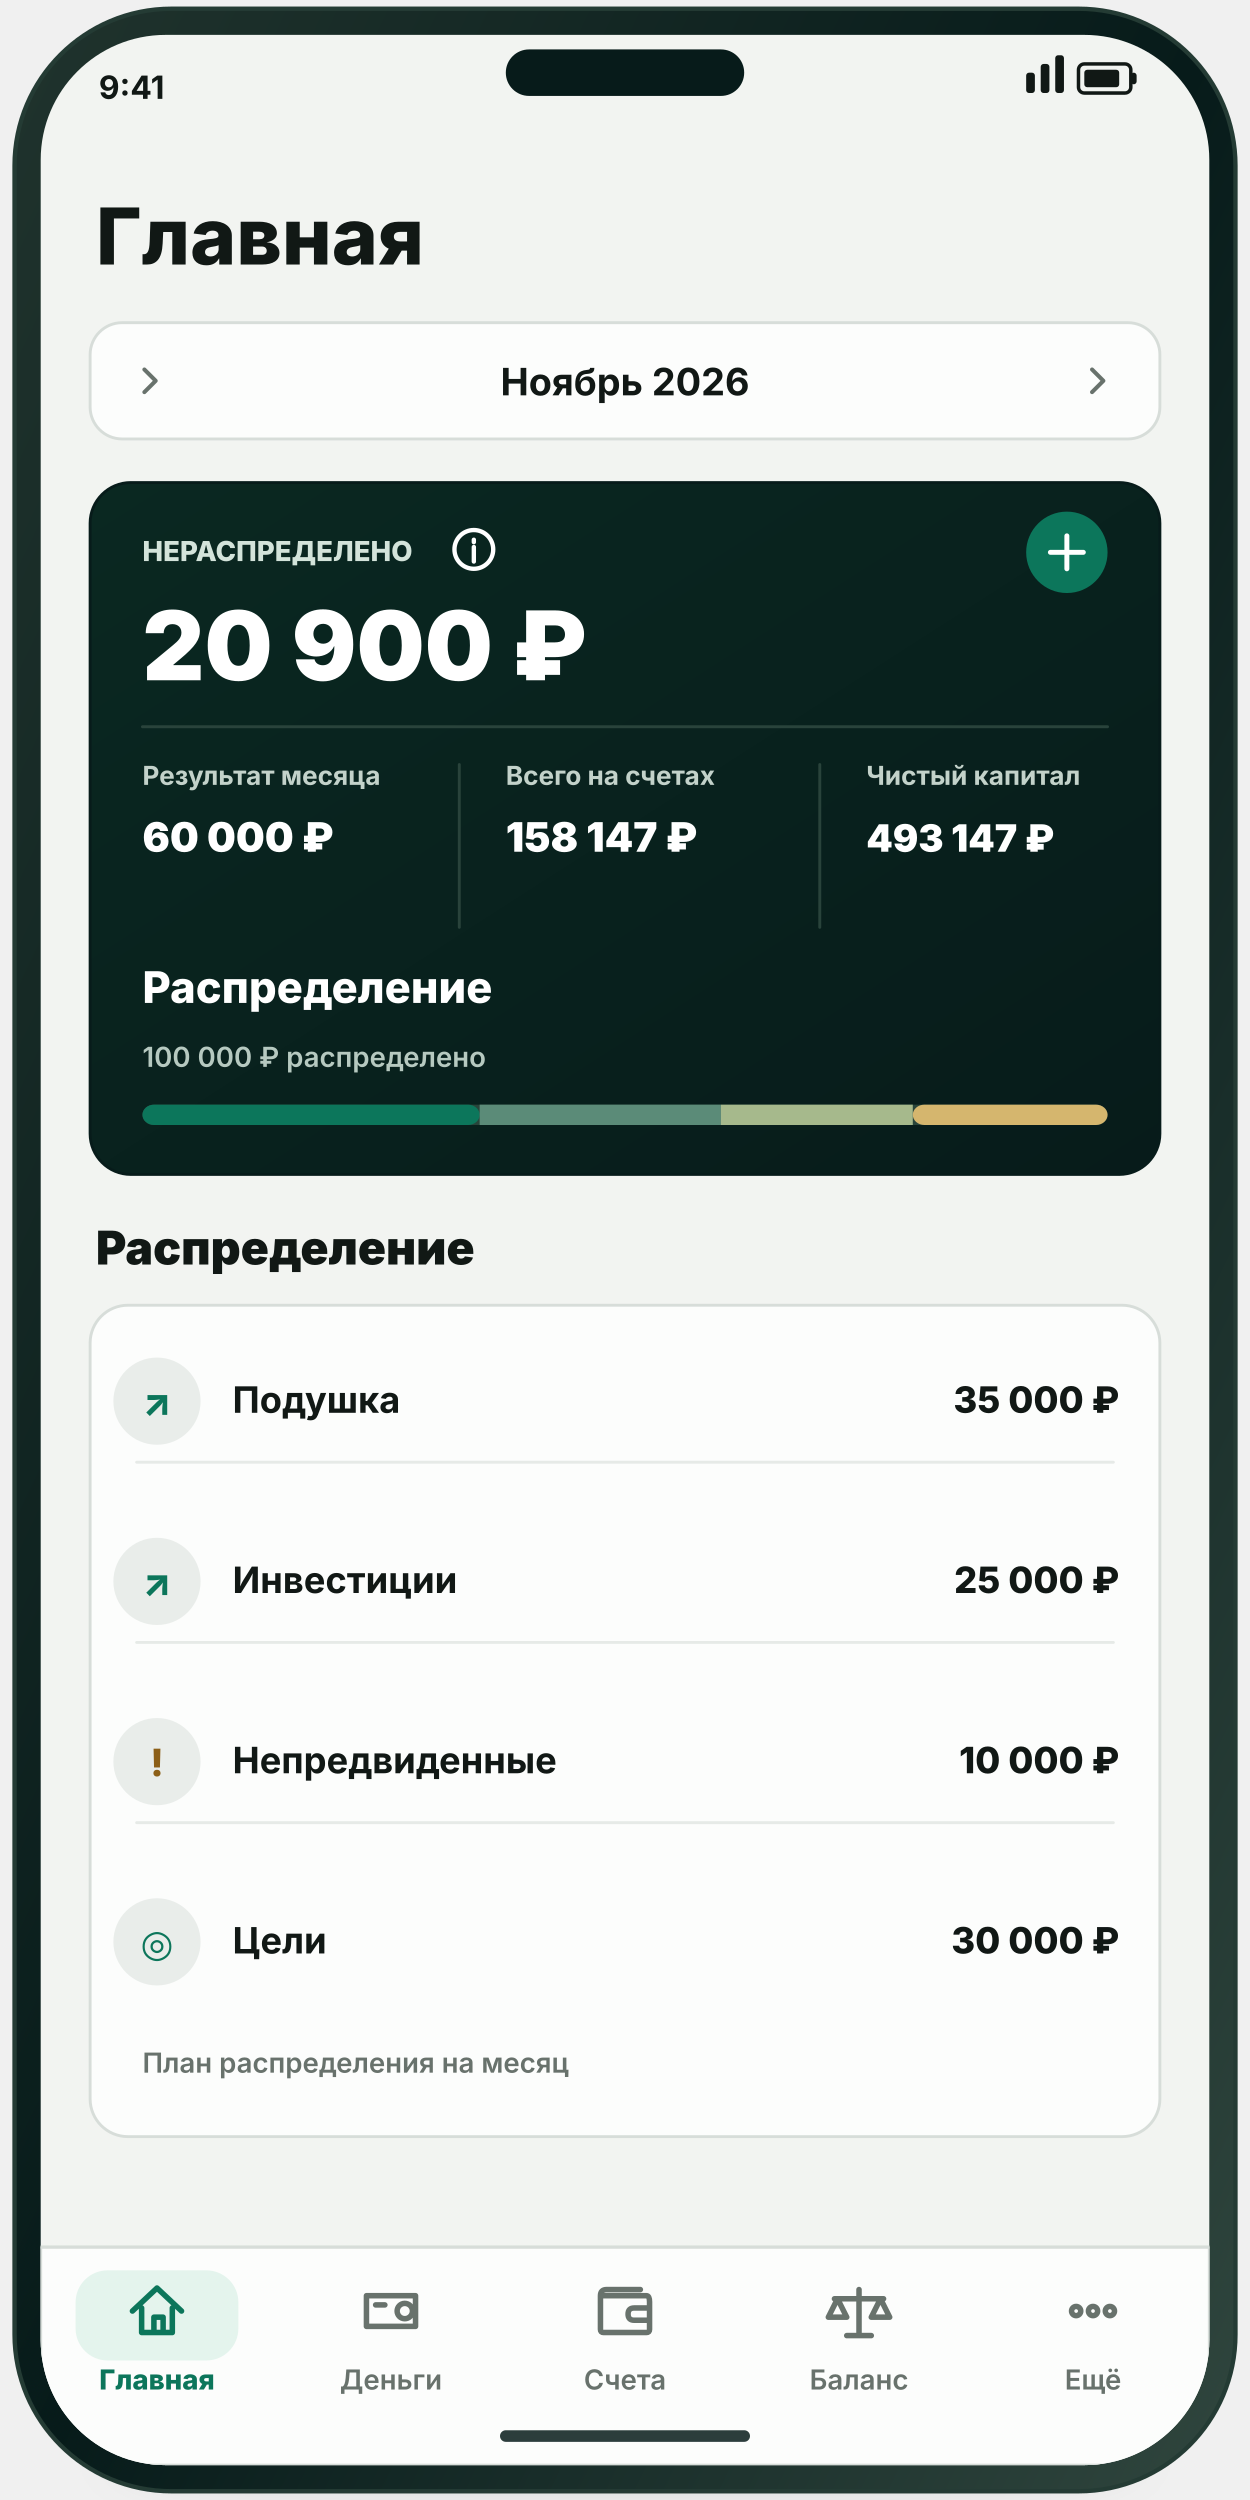
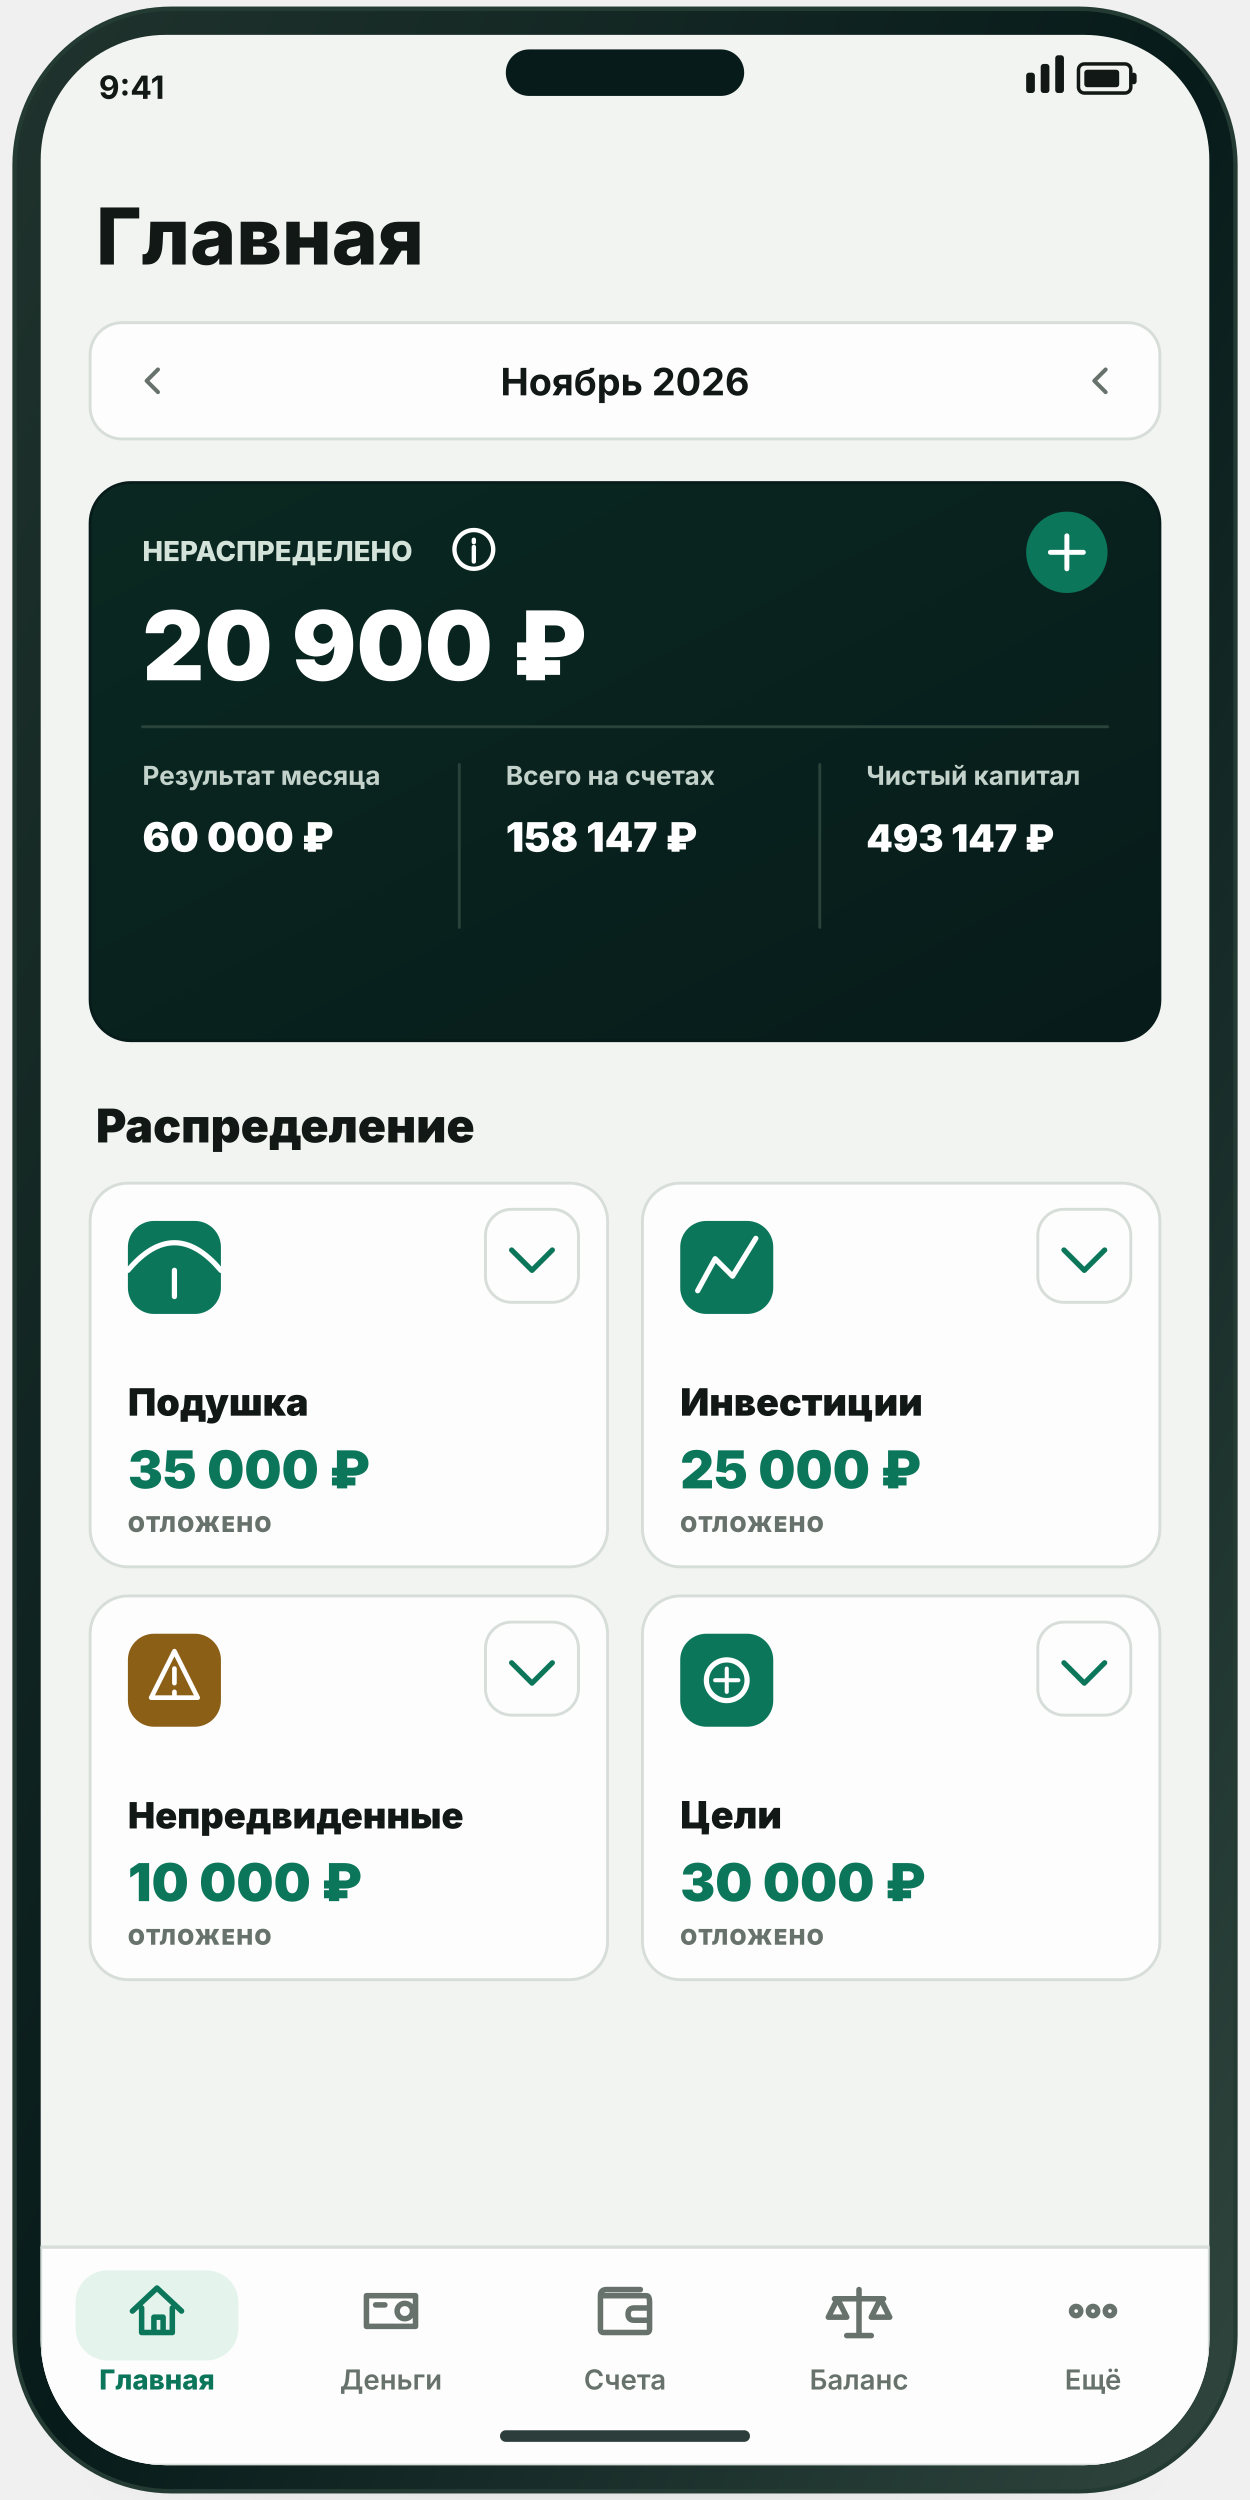
<svg xmlns="http://www.w3.org/2000/svg" width="820" height="1640" viewBox="0 0 430 860" role="img" aria-label="Экран приложения Kapital">
  <defs>
    <linearGradient id="frame" x1="0" y1="0" x2="1" y2="1">
      <stop offset="0" stop-color="#20332D" />
      <stop offset=".5" stop-color="#071B1A" />
      <stop offset="1" stop-color="#30463E" />
    </linearGradient>
    <linearGradient id="hero" x1="0" y1="0" x2="1" y2="1">
      <stop offset="0" stop-color="#0A2821" />
      <stop offset="1" stop-color="#071B1A" />
    </linearGradient>
    <filter id="shadow" x="-30%" y="-20%" width="160%" height="150%">
      <feGaussianBlur stdDeviation="9" />
    </filter>
    <clipPath id="screenClip">
      <rect x="14" y="12" width="402" height="836" rx="43" />
    </clipPath>
  </defs>
  <ellipse cx="215" cy="842" rx="175" ry="12" fill="#071B1A" opacity=".18" filter="url(#shadow)" />
  <rect x="5" y="3" width="420" height="854" rx="54" fill="url(#frame)" stroke="#243B34" stroke-width="1.5" />
  <g clip-path="url(#screenClip)">
    <rect x="14" y="12" width="402" height="836" rx="43" fill="#F2F4F1" stroke="none" stroke-width="1" />
    <text x="34" y="34" font-family="Inter,Arial,sans-serif" font-size="11" font-weight="750" fill="#111815" text-anchor="start">9:41</text>
    <g fill="#111815">
      <rect x="353" y="25" width="3" height="7" rx="1" />
      <rect x="358" y="22" width="3" height="10" rx="1" />
      <rect x="363" y="19" width="3" height="13" rx="1" />
      <rect x="371" y="22" width="18" height="10" rx="2" fill="none" stroke="#111815" stroke-width="1.2" />
      <rect x="389" y="25" width="2" height="4" rx="1" />
      <rect x="373" y="24" width="12" height="6" rx="1" />
    </g>
    <rect x="174" y="17" width="82" height="16" rx="8" fill="#071B1A" stroke="none" stroke-width="1" />
    <text x="33" y="91" font-family="Inter,Arial,sans-serif" font-size="27" font-weight="800" fill="#111815" text-anchor="start">Главная</text>
    <rect x="31" y="111" width="368" height="40" rx="11" fill="#FCFDFC" stroke="#D7DDD9" stroke-width="1" />
    <g transform="translate(52 131) scale(0.7777778)" fill="none" stroke="#68726C" stroke-width="1.8" stroke-linecap="round" stroke-linejoin="round">
-       <path d="M-3 -5 L2 0 L-3 5" />
+       <path d="M-3 -5 L2 0 L-3 5" transform="scale(-1 1)" />
    </g>
    <text x="215" y="136" font-family="Inter,Arial,sans-serif" font-size="13" font-weight="750" fill="#111815" text-anchor="middle">Ноябрь 2026</text>
    <g transform="translate(378 131) scale(0.7777778)" fill="none" stroke="#68726C" stroke-width="1.8" stroke-linecap="round" stroke-linejoin="round">
-       <path d="M-3 -5 L2 0 L-3 5" />
+       <path d="M-3 -5 L2 0 L-3 5" transform="scale(-1 1)" />
    </g>
-     <rect x="31" y="166" width="368" height="238" rx="14" fill="url(#hero)" stroke="#071B1A" stroke-width="1" />
+     <rect x="31" y="166" width="368" height="192" rx="14" fill="url(#hero)" stroke="#071B1A" stroke-width="1" />
    <text x="49" y="193" font-family="Inter,Arial,sans-serif" font-size="9.5" font-weight="800" fill="#D3E3DA" text-anchor="start">НЕРАСПРЕДЕЛЕНО</text>
    <g transform="translate(163 189) scale(0.8333333)" fill="none" stroke="#FFFFFF" stroke-width="1.8" stroke-linecap="round" stroke-linejoin="round">
      <path d="M0 -8 A8 8 0 1 0 0 8 A8 8 0 1 0 0 -8 M0 -1 V5 M0 -4 V-3" />
    </g>
    <text x="49" y="234" font-family="Inter,Arial,sans-serif" font-size="33" font-weight="850" fill="#FFFFFF" text-anchor="start">20 900 ₽</text>
    <circle cx="367" cy="190" r="14" fill="#0C765B" stroke="none" stroke-width="1" />
    <g transform="translate(367 190) scale(0.9444444)" fill="none" stroke="#FFFFFF" stroke-width="1.8" stroke-linecap="round" stroke-linejoin="round">
      <path d="M0 -6 V6 M-6 0 H6" />
    </g>
    <path d="M49 250 L381 250" fill="none" stroke="#29433B" stroke-width="1" stroke-linecap="round" />
    <text x="49" y="270" font-family="Inter,Arial,sans-serif" font-size="9" font-weight="700" fill="#C3D2CA" text-anchor="start">Результат месяца</text>
    <text x="49" y="293" font-family="Inter,Arial,sans-serif" font-size="14" font-weight="850" fill="#FFFFFF" text-anchor="start">60 000 ₽</text>
    <path d="M158 263 L158 319" fill="none" stroke="#29433B" stroke-width="1" stroke-linecap="round" />
    <text x="174" y="270" font-family="Inter,Arial,sans-serif" font-size="9" font-weight="700" fill="#C3D2CA" text-anchor="start">Всего на счетах</text>
    <text x="174" y="293" font-family="Inter,Arial,sans-serif" font-size="14" font-weight="850" fill="#FFFFFF" text-anchor="start">158 147 ₽</text>
    <path d="M282 263 L282 319" fill="none" stroke="#29433B" stroke-width="1" stroke-linecap="round" />
    <text x="298" y="270" font-family="Inter,Arial,sans-serif" font-size="9" font-weight="700" fill="#C3D2CA" text-anchor="start">Чистый капитал</text>
    <text x="298" y="293" font-family="Inter,Arial,sans-serif" font-size="13" font-weight="850" fill="#FFFFFF" text-anchor="start">493 147 ₽</text>
-     <text x="49" y="345" font-family="Inter,Arial,sans-serif" font-size="15" font-weight="800" fill="#FFFFFF" text-anchor="start">Распределение</text>
-     <text x="49" y="367" font-family="Inter,Arial,sans-serif" font-size="9.5" font-weight="600" fill="#B6C9C0" text-anchor="start">100 000 ₽ распределено</text>
-     <rect x="49" y="380" width="332" height="7" rx="4" fill="#28443A" stroke="none" stroke-width="1" />
-     <rect x="49" y="380" width="116" height="7" rx="4" fill="#0C765B" stroke="none" stroke-width="1" />
-     <rect x="165" y="380" width="83" height="7" rx="0" fill="#5B8B78" stroke="none" stroke-width="1" />
-     <rect x="248" y="380" width="66" height="7" rx="0" fill="#A6B98C" stroke="none" stroke-width="1" />
-     <rect x="314" y="380" width="67" height="7" rx="4" fill="#D5B66E" stroke="none" stroke-width="1" />
-     <text x="33" y="435" font-family="Inter,Arial,sans-serif" font-size="16" font-weight="850" fill="#111815" text-anchor="start">Распределение</text>
-     <rect x="31" y="449" width="368" height="286" rx="13" fill="#FCFDFC" stroke="#D7DDD9" stroke-width="1" />
-     <circle cx="54" cy="482" r="15" fill="#E9EDEA" stroke="none" stroke-width="1" />
-     <text x="54" y="487" font-family="Inter,Arial,sans-serif" font-size="13" font-weight="800" fill="#0C765B" text-anchor="middle">↗</text>
-     <text x="80" y="486" font-family="Inter,Arial,sans-serif" font-size="12.5" font-weight="750" fill="#111815" text-anchor="start">Подушка</text>
-     <text x="385" y="486" font-family="Inter,Arial,sans-serif" font-size="12.5" font-weight="800" fill="#111815" text-anchor="end">35 000 ₽</text>
-     <path d="M47 503 L383 503" fill="none" stroke="#E6EAE7" stroke-width="1" stroke-linecap="round" />
-     <circle cx="54" cy="544" r="15" fill="#E9EDEA" stroke="none" stroke-width="1" />
-     <text x="54" y="549" font-family="Inter,Arial,sans-serif" font-size="13" font-weight="800" fill="#0C765B" text-anchor="middle">↗</text>
-     <text x="80" y="548" font-family="Inter,Arial,sans-serif" font-size="12.5" font-weight="750" fill="#111815" text-anchor="start">Инвестиции</text>
-     <text x="385" y="548" font-family="Inter,Arial,sans-serif" font-size="12.5" font-weight="800" fill="#111815" text-anchor="end">25 000 ₽</text>
-     <path d="M47 565 L383 565" fill="none" stroke="#E6EAE7" stroke-width="1" stroke-linecap="round" />
-     <circle cx="54" cy="606" r="15" fill="#E9EDEA" stroke="none" stroke-width="1" />
-     <text x="54" y="611" font-family="Inter,Arial,sans-serif" font-size="13" font-weight="800" fill="#8C5F17" text-anchor="middle">!</text>
-     <text x="80" y="610" font-family="Inter,Arial,sans-serif" font-size="12.5" font-weight="750" fill="#111815" text-anchor="start">Непредвиденные</text>
-     <text x="385" y="610" font-family="Inter,Arial,sans-serif" font-size="12.5" font-weight="800" fill="#111815" text-anchor="end">10 000 ₽</text>
-     <path d="M47 627 L383 627" fill="none" stroke="#E6EAE7" stroke-width="1" stroke-linecap="round" />
-     <circle cx="54" cy="668" r="15" fill="#E9EDEA" stroke="none" stroke-width="1" />
-     <text x="54" y="673" font-family="Inter,Arial,sans-serif" font-size="13" font-weight="800" fill="#0C765B" text-anchor="middle">◎</text>
-     <text x="80" y="672" font-family="Inter,Arial,sans-serif" font-size="12.5" font-weight="750" fill="#111815" text-anchor="start">Цели</text>
-     <text x="385" y="672" font-family="Inter,Arial,sans-serif" font-size="12.5" font-weight="800" fill="#111815" text-anchor="end">30 000 ₽</text>
-     <text x="49" y="713" font-family="Inter,Arial,sans-serif" font-size="9.5" font-weight="600" fill="#68726C" text-anchor="start">План распределения на месяц</text>
+     <text x="33" y="393" font-family="Inter,Arial,sans-serif" font-size="16" font-weight="850" fill="#111815" text-anchor="start">Распределение</text>
+     <rect x="31" y="407" width="178" height="132" rx="13" fill="#FCFDFC" stroke="#D7DDD9" stroke-width="1" />
+     <rect x="44" y="420" width="32" height="32" rx="9" fill="#0C765B" />
+     <path d="M44 437 Q60 418 76 437 M60 437 V446" fill="none" stroke="#FFFFFF" stroke-width="1.8" stroke-linecap="round" />
+     <rect x="167" y="416" width="32" height="32" rx="9" fill="#FCFDFC" stroke="#D7DDD9" />
+     <path d="M176 430 L183 437 L190 430" fill="none" stroke="#0C765B" stroke-width="1.8" stroke-linecap="round" stroke-linejoin="round" />
+     <text x="44" y="487" font-family="Inter,Arial,sans-serif" font-size="13" font-weight="900" fill="#111815">Подушка</text>
+     <text x="44" y="512" font-family="Inter,Arial,sans-serif" font-size="18" font-weight="900" fill="#0C765B">35 000 ₽</text>
+     <text x="44" y="527" font-family="Inter,Arial,sans-serif" font-size="7.5" font-weight="900" letter-spacing=".55" fill="#68726C">ОТЛОЖЕНО</text>
+     <rect x="221" y="407" width="178" height="132" rx="13" fill="#FCFDFC" stroke="#D7DDD9" stroke-width="1" />
+     <rect x="234" y="420" width="32" height="32" rx="9" fill="#0C765B" />
+     <path d="M240 444 L246 433 L252 439 L260 426" fill="none" stroke="#FFFFFF" stroke-width="1.8" stroke-linecap="round" stroke-linejoin="round" />
+     <rect x="357" y="416" width="32" height="32" rx="9" fill="#FCFDFC" stroke="#D7DDD9" />
+     <path d="M366 430 L373 437 L380 430" fill="none" stroke="#0C765B" stroke-width="1.8" stroke-linecap="round" stroke-linejoin="round" />
+     <text x="234" y="487" font-family="Inter,Arial,sans-serif" font-size="13" font-weight="900" fill="#111815">Инвестиции</text>
+     <text x="234" y="512" font-family="Inter,Arial,sans-serif" font-size="18" font-weight="900" fill="#0C765B">25 000 ₽</text>
+     <text x="234" y="527" font-family="Inter,Arial,sans-serif" font-size="7.5" font-weight="900" letter-spacing=".55" fill="#68726C">ОТЛОЖЕНО</text>
+     <rect x="31" y="549" width="178" height="132" rx="13" fill="#FCFDFC" stroke="#D7DDD9" stroke-width="1" />
+     <rect x="44" y="562" width="32" height="32" rx="9" fill="#8C5F17" />
+     <path d="M60 568 L68 584 H52 Z M60 574 V579 M60 582 V583" fill="none" stroke="#FFFFFF" stroke-width="1.6" stroke-linecap="round" stroke-linejoin="round" />
+     <rect x="167" y="558" width="32" height="32" rx="9" fill="#FCFDFC" stroke="#D7DDD9" />
+     <path d="M176 572 L183 579 L190 572" fill="none" stroke="#0C765B" stroke-width="1.8" stroke-linecap="round" stroke-linejoin="round" />
+     <text x="44" y="629" font-family="Inter,Arial,sans-serif" font-size="12.5" font-weight="900" fill="#111815">Непредвиденные</text>
+     <text x="44" y="654" font-family="Inter,Arial,sans-serif" font-size="18" font-weight="900" fill="#0C765B">10 000 ₽</text>
+     <text x="44" y="669" font-family="Inter,Arial,sans-serif" font-size="7.5" font-weight="900" letter-spacing=".55" fill="#68726C">ОТЛОЖЕНО</text>
+     <rect x="221" y="549" width="178" height="132" rx="13" fill="#FCFDFC" stroke="#D7DDD9" stroke-width="1" />
+     <rect x="234" y="562" width="32" height="32" rx="9" fill="#0C765B" />
+     <circle cx="250" cy="578" r="7" fill="none" stroke="#FFFFFF" stroke-width="1.8" />
+     <path d="M250 574 V582 M246 578 H254" stroke="#FFFFFF" stroke-width="1.4" stroke-linecap="round" />
+     <rect x="357" y="558" width="32" height="32" rx="9" fill="#FCFDFC" stroke="#D7DDD9" />
+     <path d="M366 572 L373 579 L380 572" fill="none" stroke="#0C765B" stroke-width="1.8" stroke-linecap="round" stroke-linejoin="round" />
+     <text x="234" y="629" font-family="Inter,Arial,sans-serif" font-size="13" font-weight="900" fill="#111815">Цели</text>
+     <text x="234" y="654" font-family="Inter,Arial,sans-serif" font-size="18" font-weight="900" fill="#0C765B">30 000 ₽</text>
+     <text x="234" y="669" font-family="Inter,Arial,sans-serif" font-size="7.5" font-weight="900" letter-spacing=".55" fill="#68726C">ОТЛОЖЕНО</text>
    <rect x="14" y="773" width="402" height="75" rx="0" fill="#FCFDFC" stroke="#D7DDD9" stroke-width="1" />
    <path d="M14 773 L416 773" fill="none" stroke="#D7DDD9" stroke-width="1" stroke-linecap="round" />
    <rect x="26" y="781" width="56" height="31" rx="11" fill="#E4F4ED" stroke="none" stroke-width="1" />
    <g transform="translate(54 795) scale(1.055556)" fill="none" stroke="#0C765B" stroke-width="1.8" stroke-linecap="round" stroke-linejoin="round">
      <path d="M-8 0 L0 -7.5 L8 0 M-5 -1 V7 H5 V-1 M-1 7 V2 H2 V7" />
    </g>
    <text x="54" y="822" font-family="Inter,Arial,sans-serif" font-size="9.5" font-weight="800" fill="#0C765B" text-anchor="middle">Главная</text>
    <g transform="translate(134.5 795) scale(1.055556)" fill="none" stroke="#68726C" stroke-width="1.8" stroke-linecap="round" stroke-linejoin="round">
      <path d="M-8 -5 H8 V5 H-8 Z M-5 -2 H-2 M2 0 A2.5 2.5 0 1 0 7 0 A2.5 2.5 0 1 0 2 0" />
    </g>
    <text x="134.5" y="822" font-family="Inter,Arial,sans-serif" font-size="9.5" font-weight="600" fill="#68726C" text-anchor="middle">Деньги</text>
    <g transform="translate(215 795) scale(1.055556)" fill="none" stroke="#68726C" stroke-width="1.8" stroke-linecap="round" stroke-linejoin="round">
      <path d="M-8 -5 H7 Q8 -5 8 -3 V6 Q8 7 7 7 H-7 Q-8 7 -8 6 V-5 Q-8 -7 -6 -7 H5 M3 -1 H8 V3 H3 Q1 3 1 1 Q1 -1 3 -1 Z" />
    </g>
    <text x="215" y="822" font-family="Inter,Arial,sans-serif" font-size="9.5" font-weight="600" fill="#68726C" text-anchor="middle">Счета</text>
    <g transform="translate(295.5 795) scale(1.055556)" fill="none" stroke="#68726C" stroke-width="1.8" stroke-linecap="round" stroke-linejoin="round">
      <path d="M0 -7 V7 M-8 -4 H8 M-7 -4 L-10 2 H-4 Z M7 -4 L4 2 H10 Z M-4 8 H4" />
    </g>
    <text x="295.5" y="822" font-family="Inter,Arial,sans-serif" font-size="9.5" font-weight="600" fill="#68726C" text-anchor="middle">Баланс</text>
    <g transform="translate(376 795) scale(1.055556)" fill="none" stroke="#68726C" stroke-width="1.8" stroke-linecap="round" stroke-linejoin="round">
      <path d="M-7 0 A1.5 1.5 0 1 0 -4 0 A1.5 1.5 0 1 0 -7 0 M-1.5 0 A1.5 1.5 0 1 0 1.5 0 A1.5 1.5 0 1 0 -1.5 0 M4 0 A1.5 1.5 0 1 0 7 0 A1.5 1.5 0 1 0 4 0" />
    </g>
    <text x="376" y="822" font-family="Inter,Arial,sans-serif" font-size="9.5" font-weight="600" fill="#68726C" text-anchor="middle">Ещё</text>
  </g>
  <rect x="172" y="836" width="86" height="4" rx="2" fill="#071B1A" opacity=".85" />
</svg>
